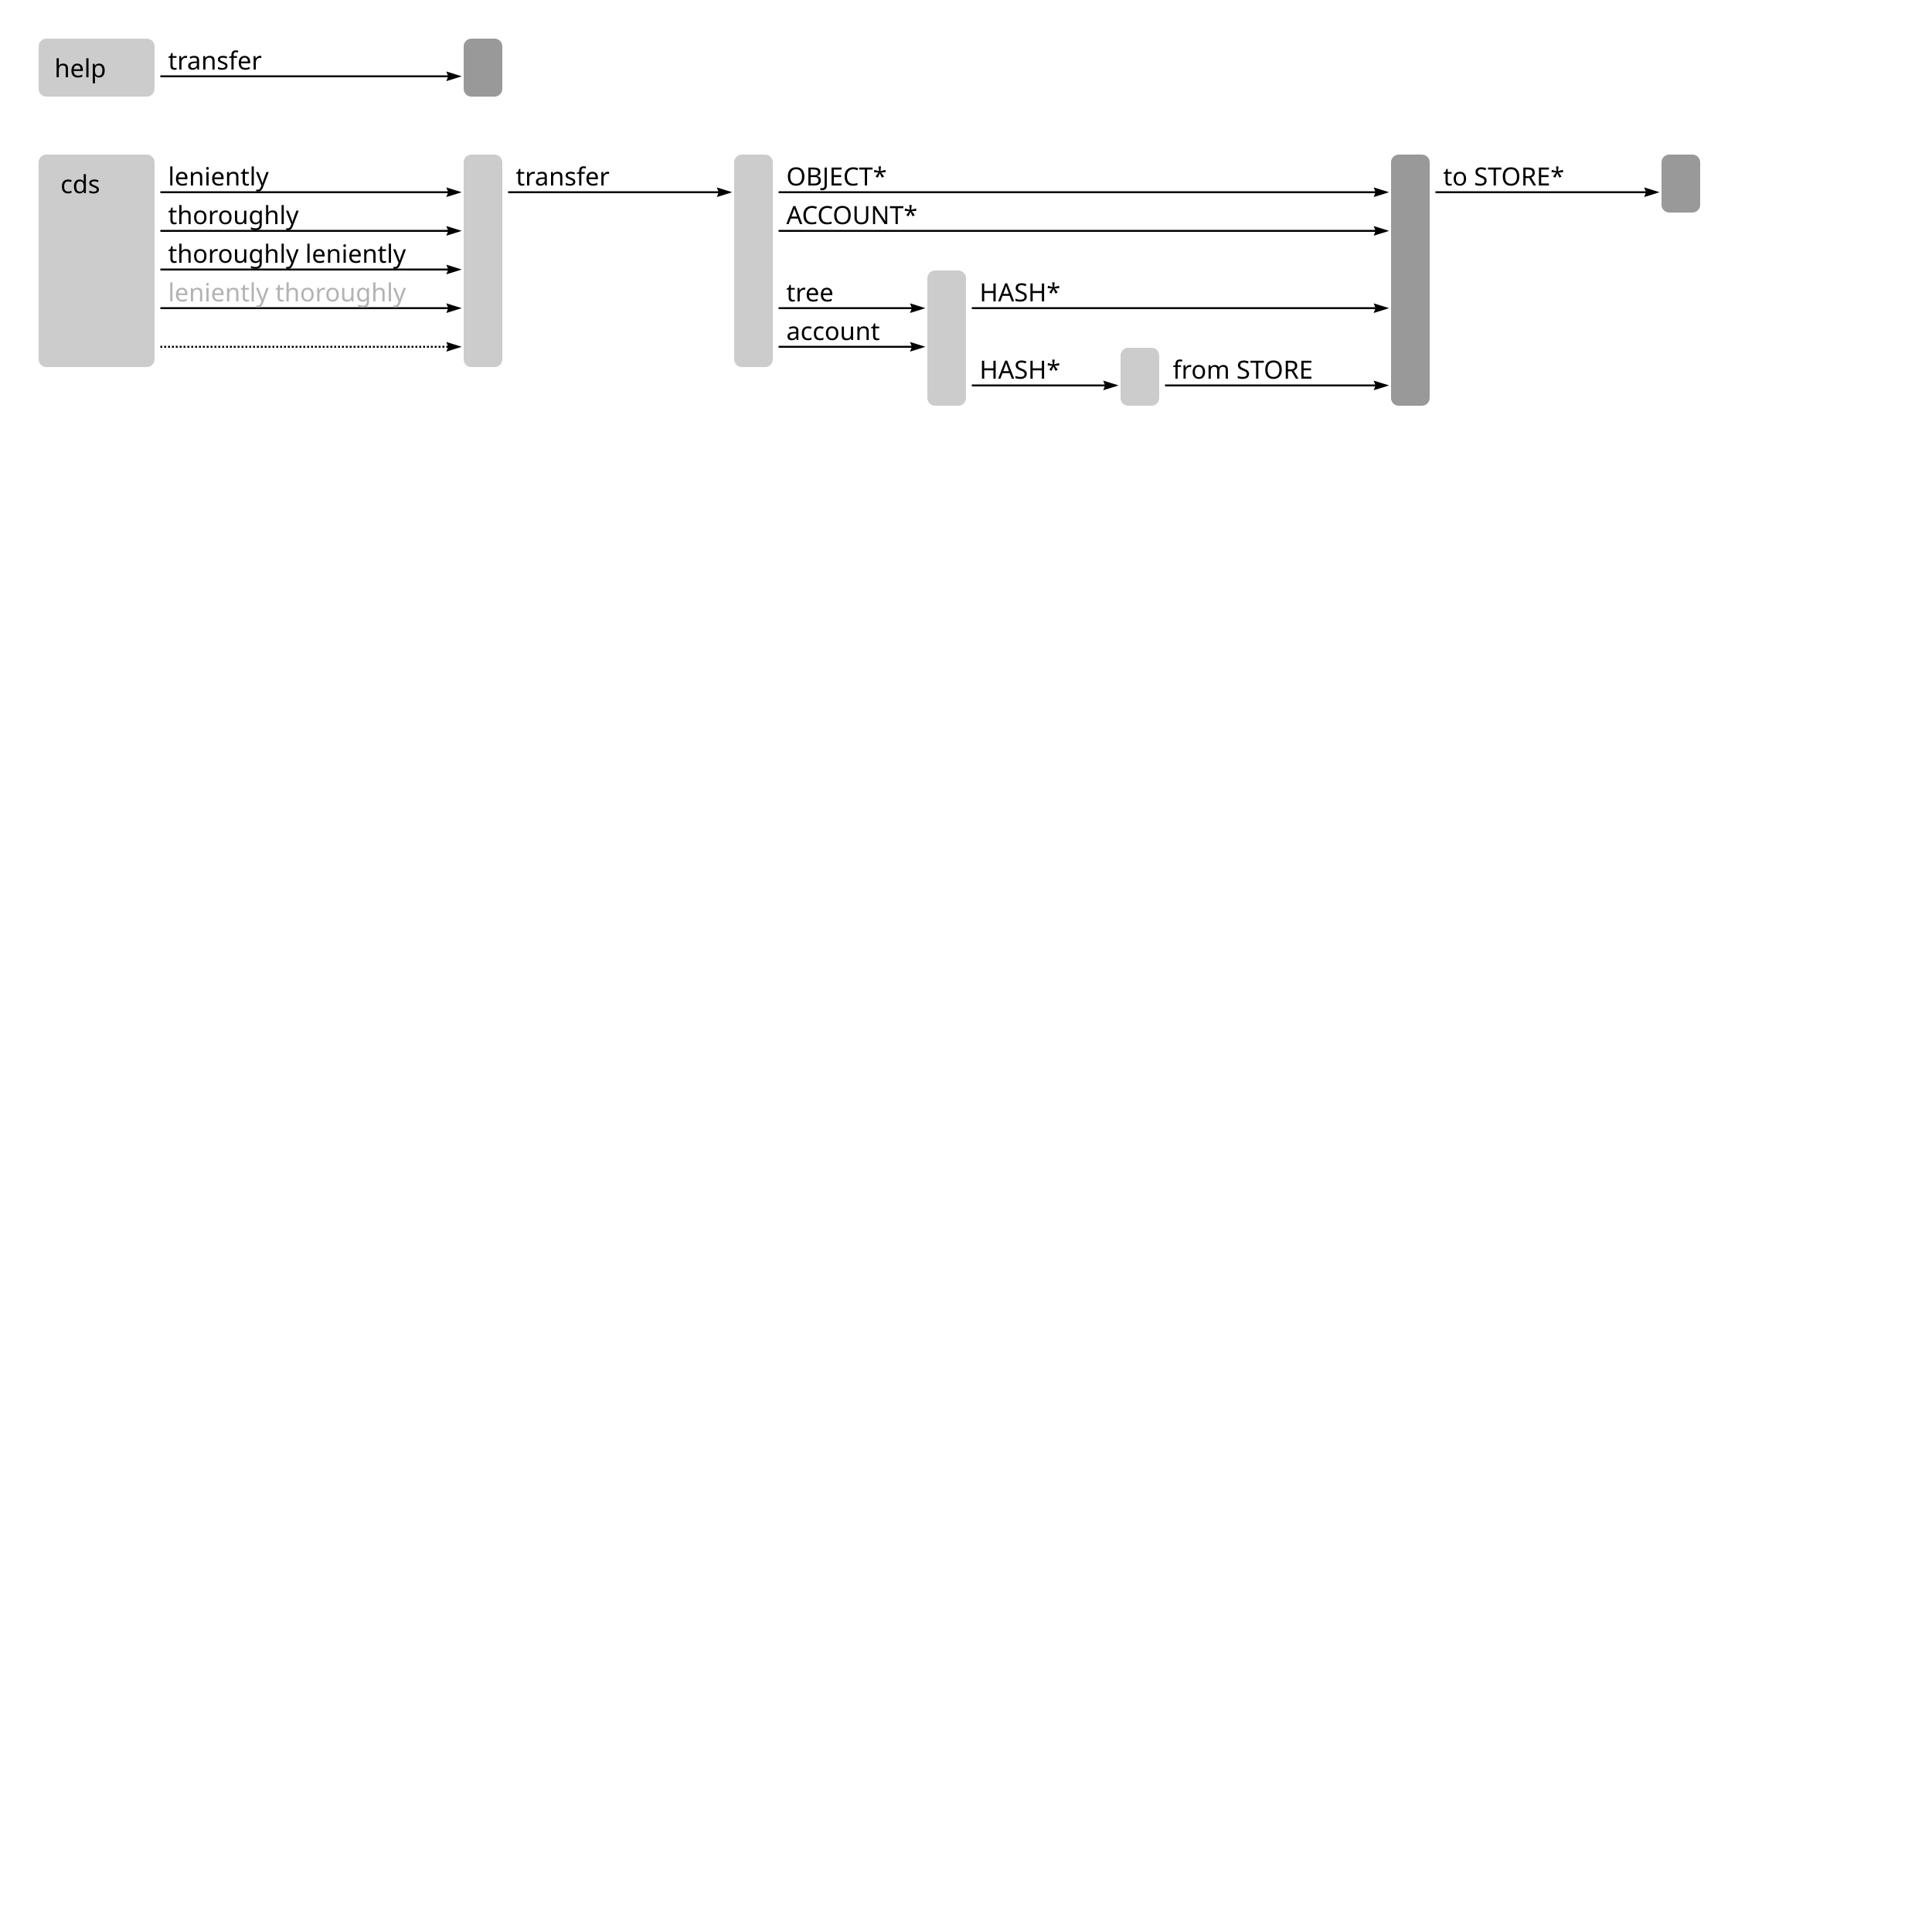
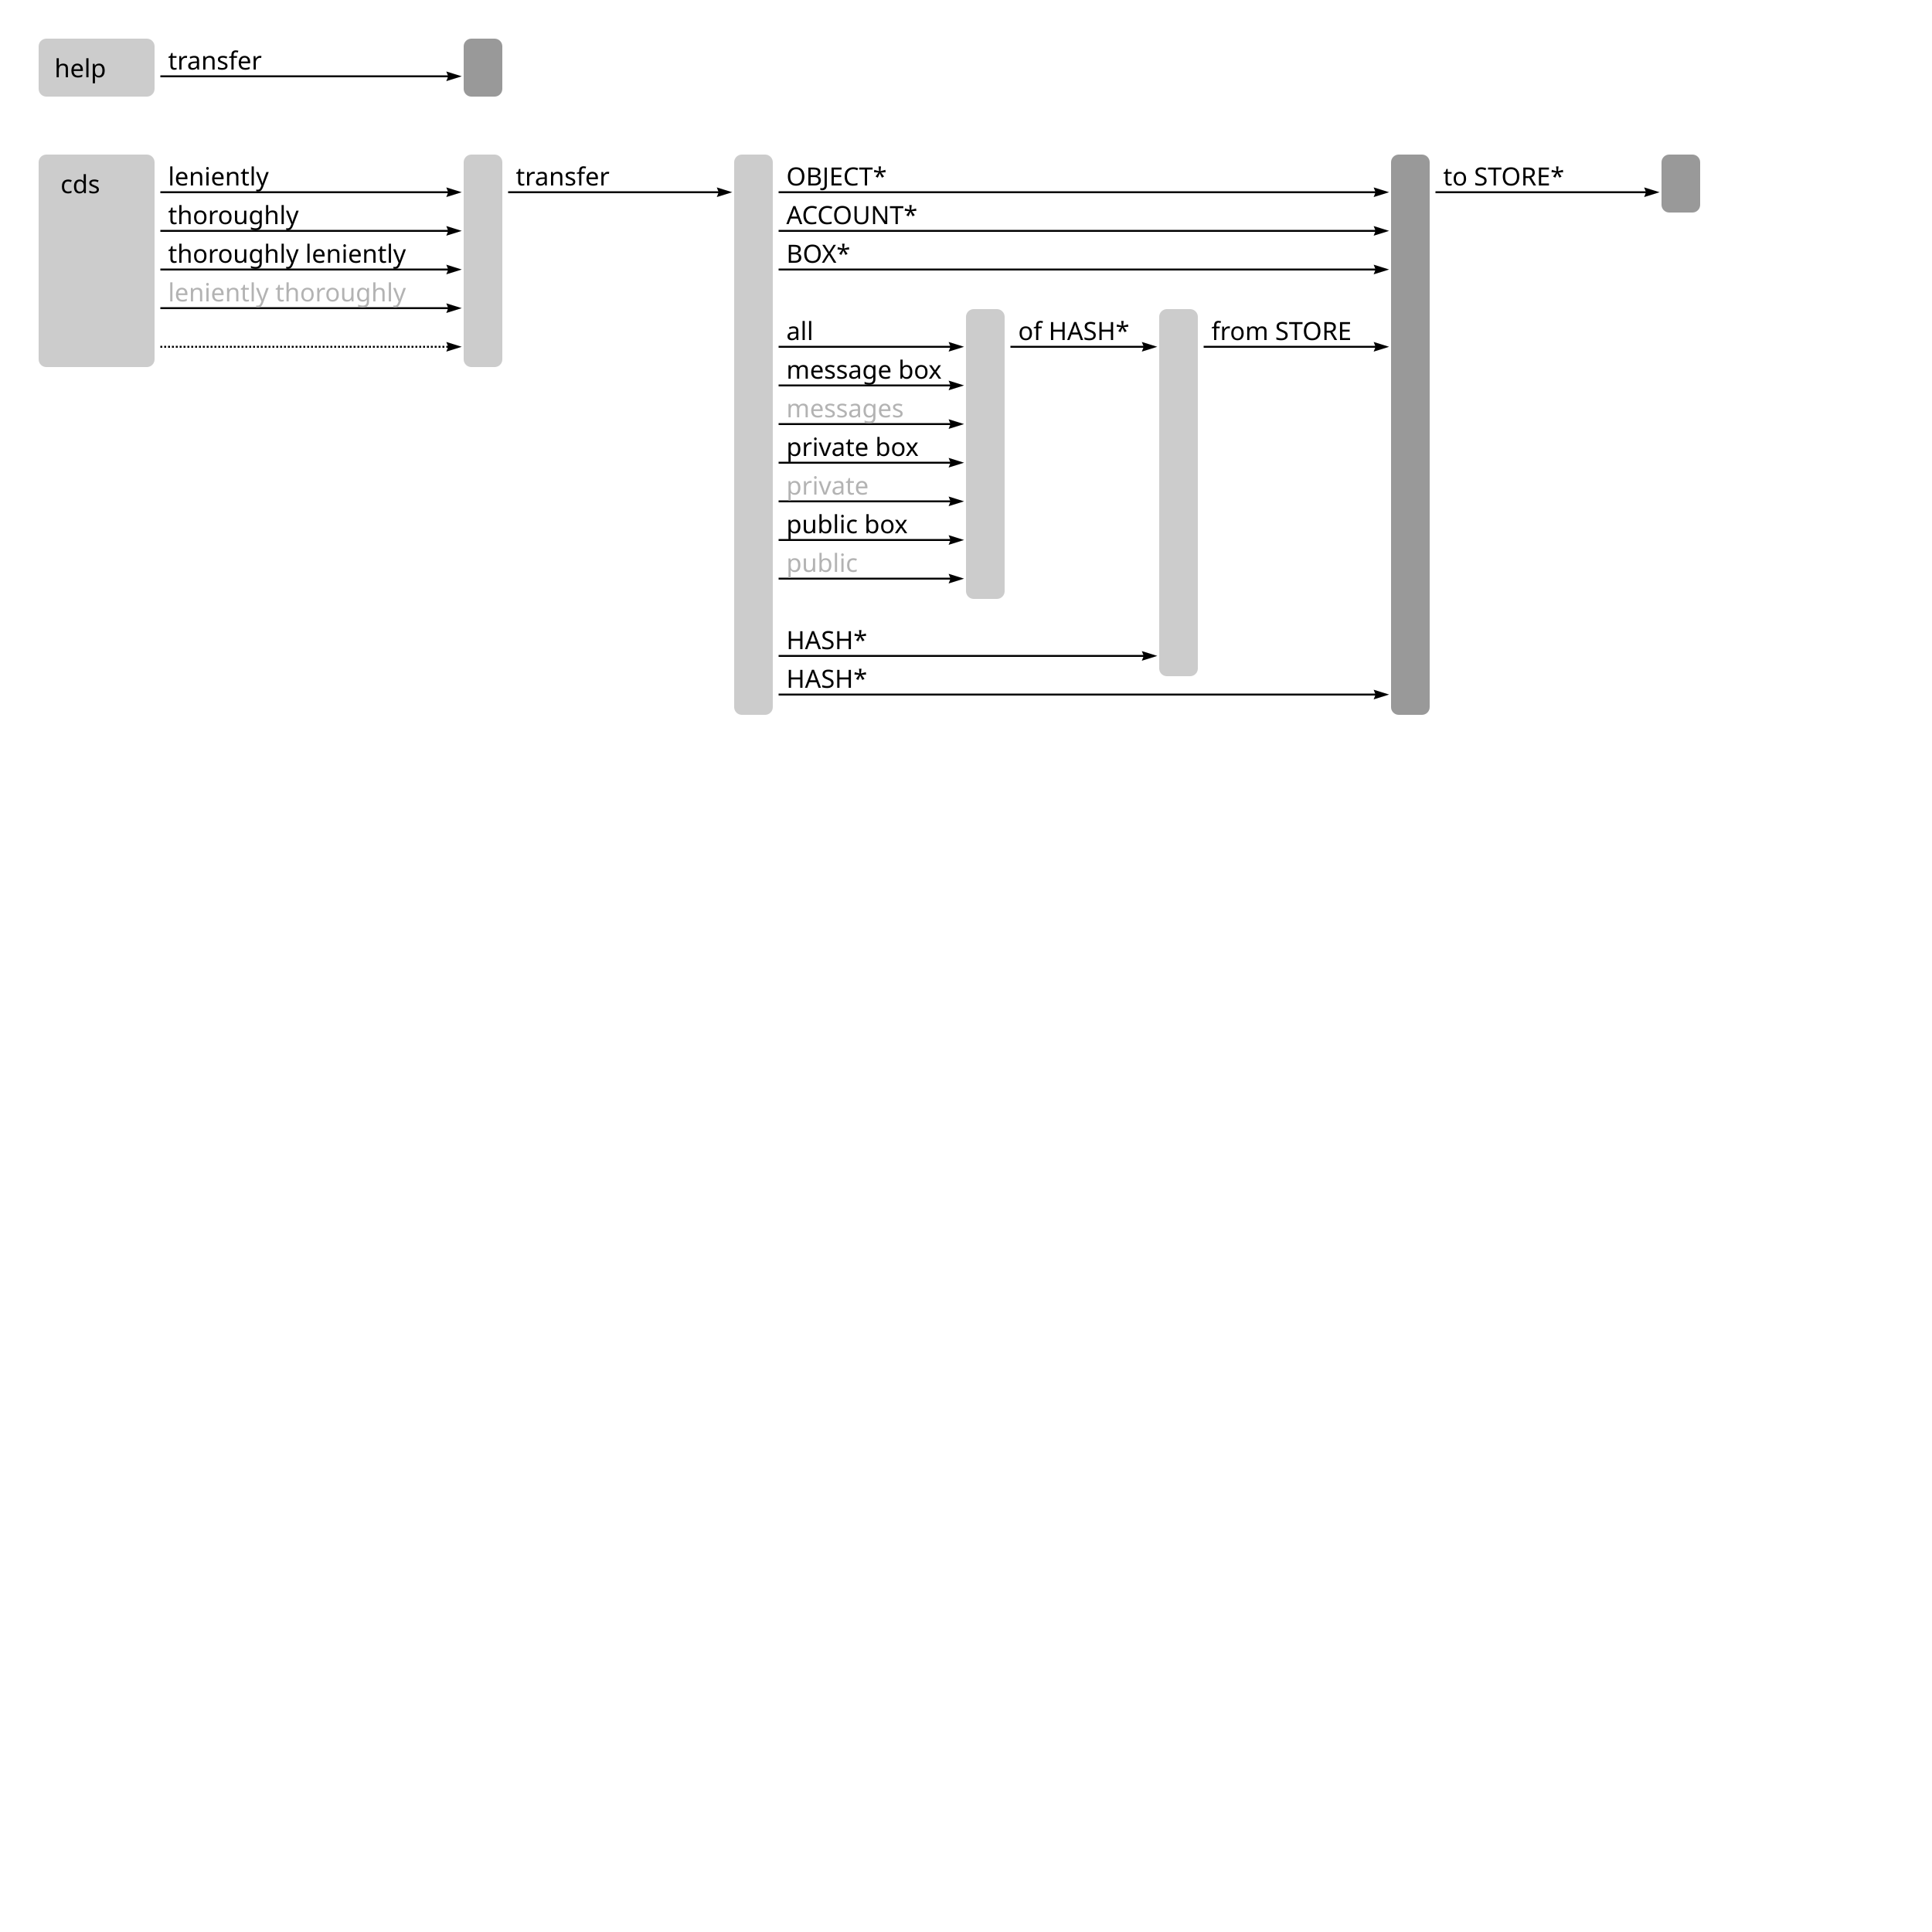
<svg xmlns="http://www.w3.org/2000/svg" width="1000" height="1000" id="svg2" version="1.1">
  <defs id="defs4">
    <marker id="arrow000000" refX="0" refY="0" orient="auto" style="overflow:visible">
      <path style="fill:#000000" d="M -6,2.5 2,0 -6,-2.5 -5,0 Z" id="path2" />
    </marker>
  </defs>
  <g id="layer1">
-     <rect rx="4" y="80" x="380" height="110" width="20" id="rect4207" style="fill:#cccccc" />
-     <rect style="fill:#999999" id="rect3066" width="20" height="130" x="720" y="80" rx="4" />
-     <rect rx="4" y="180" x="580" height="30" width="20" id="rect3068" style="fill:#cccccc" />
+     <rect rx="4" y="80" x="380" height="290" width="20" id="rect4207" style="fill:#cccccc" />
+     <rect style="fill:#999999" id="rect3066" width="20" height="290" x="720" y="80" rx="4" />
+     <rect rx="4" y="160" x="600" height="190" width="20" id="rect3068" style="fill:#cccccc" />
    <rect style="fill:#999999" id="rect3064" width="20" height="30" x="240" y="20" rx="4">
      </rect>
    <rect style="fill:#cccccc" id="rect4467" width="20" height="110" x="240" y="80" rx="4" />
    <rect rx="4" y="80" x="860" height="30" width="20" id="rect4481" style="fill:#999999">
      </rect>
    <rect rx="4" y="80" x="20" height="110" width="60" id="rect4433" style="fill:#cccccc" />
    <text xml:space="preserve" style="font-size:13px;font-family:'Source Sans Pro';-inkscape-font-specification:'Lato Semi-Light';text-align:center;text-anchor:middle;fill:#000000" x="50" y="100" id="text4435">
      <tspan id="tspan4437" x="50" y="100">cds</tspan>
    </text>
    <path id="path4447" d="M 83,99.5 H 237" style="fill:none;marker-end:url(#arrow000000);stroke:#000000;stroke-linecap:butt;stroke-width:1px" />
    <text id="text4449" y="96" x="87" style="font-size:13px;font-family:'Source Sans Pro';-inkscape-font-specification:'Lato Semi-Light';text-align:start;text-anchor:start;fill:#000000" xml:space="preserve">
      <tspan y="96" x="87" id="tspan4451">leniently</tspan>
    </text>
-     <path style="fill:none;stroke:#000000;stroke-width:1px;stroke-linecap:butt;marker-end:url(#arrow000000)" d="M 503,159.5 H 717" id="path4453" />
+     <path style="fill:none;stroke:#000000;stroke-width:1px;stroke-linecap:butt;marker-end:url(#arrow000000)" d="M 403,359.5 H 717" id="path4453" />
    <path id="path4469" d="M 743,99.5 H 857" style="fill:none;stroke:#000000;stroke-width:1px;stroke-linecap:butt;marker-end:url(#arrow000000)" />
    <text id="text4471" y="96" x="747" style="font-size:13px;font-family:'Source Sans Pro';-inkscape-font-specification:'Lato Semi-Light';text-align:start;text-anchor:start;fill:#000000" xml:space="preserve">
      <tspan y="96" x="747" id="tspan4473">to STORE*</tspan>
    </text>
-     <text xml:space="preserve" style="font-size:13px;font-family:'Source Sans Pro';-inkscape-font-specification:'Lato Semi-Light';text-align:start;text-anchor:start;fill:#000000" x="507" y="156" id="text4477">
-       <tspan id="tspan4479" x="507" y="156">HASH*</tspan>
+     <text xml:space="preserve" style="font-size:13px;font-family:'Source Sans Pro';-inkscape-font-specification:'Lato Semi-Light';text-align:start;text-anchor:start;fill:#000000" x="407" y="356" id="text4477">
+       <tspan id="tspan4479" x="407" y="356">HASH*</tspan>
    </text>
-     <path style="fill:none;stroke:#000000;stroke-width:1px;stroke-linecap:butt;marker-end:url(#arrow000000)" d="M 603,199.5 H 717" id="path4513" />
-     <text xml:space="preserve" style="font-size:13px;font-family:'Source Sans Pro';-inkscape-font-specification:'Lato Semi-Light';text-align:start;text-anchor:start;fill:#000000" x="607" y="196" id="text4515">
-       <tspan id="tspan4517" x="607" y="196">from STORE</tspan>
+     <path style="fill:none;stroke:#000000;stroke-width:1px;stroke-linecap:butt;marker-end:url(#arrow000000)" d="m 623,179.5 h 94" id="path4513" />
+     <text xml:space="preserve" style="font-size:13px;font-family:'Source Sans Pro';-inkscape-font-specification:'Lato Semi-Light';text-align:start;text-anchor:start;fill:#000000" x="627" y="176" id="text4515">
+       <tspan id="tspan4517" x="627" y="176">from STORE</tspan>
    </text>
    <path id="path4535" d="M 83,179.5 H 237" style="fill:none;marker-end:url(#arrow000000);stroke:#000000;stroke-dasharray:1, 1;stroke-dashoffset:0;stroke-linecap:butt;stroke-miterlimit:4;stroke-width:1" />
    <path style="fill:none;marker-end:url(#arrow000000);stroke:#000000;stroke-linecap:butt;stroke-width:1px" d="M 83,119.5 H 237" id="path3024" />
    <text xml:space="preserve" style="font-size:13px;font-family:'Source Sans Pro';-inkscape-font-specification:'Lato Semi-Light';text-align:start;text-anchor:start;fill:#000000" x="87" y="116" id="text3026">
      <tspan id="tspan3030" x="87" y="116">thoroughly</tspan>
    </text>
    <path id="path3032" d="M 83,139.5 H 237" style="fill:none;marker-end:url(#arrow000000);stroke:#000000;stroke-linecap:butt;stroke-width:1px" />
    <text id="text3034" y="136" x="87" style="font-size:13px;font-family:'Source Sans Pro';-inkscape-font-specification:'Lato Semi-Light';text-align:start;text-anchor:start;fill:#000000" xml:space="preserve">
      <tspan y="136" x="87" id="tspan3038">thoroughly leniently</tspan>
    </text>
    <path style="fill:none;marker-end:url(#arrow000000);stroke:#000000;stroke-linecap:butt;stroke-width:1px" d="M 83,159.5 H 237" id="path3040" />
    <text xml:space="preserve" style="font-size:13px;font-family:'Source Sans Pro';-inkscape-font-specification:'Lato Semi-Light';text-align:start;text-anchor:start;fill:#b3b3b3" x="87" y="156" id="text3042">
      <tspan id="tspan3046" x="87" y="156">leniently thoroughly</tspan>
    </text>
    <rect style="fill:#cccccc" id="rect3050" width="60" height="30" x="20" y="20" rx="4" />
    <text id="text3052" y="40" x="50" style="font-size:13px;font-family:'Source Sans Pro';-inkscape-font-specification:'Lato Semi-Light';text-align:center;text-anchor:middle;fill:#000000" xml:space="preserve">
      <tspan y="40" x="50" id="tspan3054">help</tspan>
    </text>
    <path style="fill:none;stroke:#000000;stroke-width:1px;stroke-linecap:butt;marker-end:url(#arrow000000)" d="M 83,39.5 H 237" id="path3056" />
    <text xml:space="preserve" style="font-size:13px;font-family:'Source Sans Pro';-inkscape-font-specification:'Lato Semi-Light';text-align:start;text-anchor:start;fill:#000000" x="87" y="36" id="text3058">
      <tspan id="tspan3062" x="87" y="36">transfer</tspan>
    </text>
    <path id="path4191" d="M 263,99.5 H 377" style="fill:none;marker-end:url(#arrow000000);stroke:#000000;stroke-linecap:butt;stroke-width:1px" />
    <text id="text4193" y="96" x="267" style="font-size:13px;font-family:'Source Sans Pro';-inkscape-font-specification:'Lato Semi-Light';text-align:start;text-anchor:start;fill:#000000" xml:space="preserve">
      <tspan y="96" x="267" id="tspan4197">transfer</tspan>
    </text>
    <path id="path4209" d="M 403,99.5 H 717" style="fill:none;stroke:#000000;stroke-width:1px;stroke-linecap:butt;marker-end:url(#arrow000000)" />
    <text id="text4211" y="96" x="407" style="font-size:13px;font-family:'Source Sans Pro';-inkscape-font-specification:'Lato Semi-Light';text-align:start;text-anchor:start;fill:#000000" xml:space="preserve">
      <tspan y="96" x="407" id="tspan4215">OBJECT*</tspan>
    </text>
-     <path id="path4217" d="m 503,199.5 h 74" style="fill:none;stroke:#000000;stroke-width:1px;stroke-linecap:butt;marker-end:url(#arrow000000)" />
-     <text id="text4219" y="196" x="507" style="font-size:13px;font-family:'Source Sans Pro';-inkscape-font-specification:'Lato Semi-Light';text-align:start;text-anchor:start;fill:#000000" xml:space="preserve">
-       <tspan y="196" x="507" id="tspan4223">HASH*</tspan>
+     <path id="path4217" d="m 523,179.5 h 74" style="fill:none;stroke:#000000;stroke-width:1px;stroke-linecap:butt;marker-end:url(#arrow000000)" />
+     <text id="text4219" y="176" x="527" style="font-size:13px;font-family:'Source Sans Pro';-inkscape-font-specification:'Lato Semi-Light';text-align:start;text-anchor:start;fill:#000000" xml:space="preserve">
+       <tspan y="176" x="527" id="tspan4223">of HASH*</tspan>
    </text>
-     <rect rx="4" y="140" x="480" height="70" width="20" id="rect895" style="fill:#cccccc" />
-     <path id="path929" d="m 403,159.5 h 74" style="fill:none;stroke:#000000;stroke-width:1px;stroke-linecap:butt;marker-end:url(#arrow000000)" />
-     <text id="text933" y="156" x="407" style="font-size:13px;font-family:'Source Sans Pro';-inkscape-font-specification:'Lato Semi-Light';text-align:start;text-anchor:start;fill:#000000" xml:space="preserve">
-       <tspan y="156" x="407" id="tspan931">tree</tspan>
-     </text>
+     <rect rx="4" y="160" x="500" height="150" width="20" id="rect895" style="fill:#cccccc" />
    <path id="path935" d="M 403,119.5 H 717" style="fill:none;stroke:#000000;stroke-width:1px;stroke-linecap:butt;marker-end:url(#arrow000000)" />
    <text id="text941" y="116" x="407" style="font-size:13px;font-family:'Source Sans Pro';-inkscape-font-specification:'Lato Semi-Light';text-align:start;text-anchor:start;fill:#000000" xml:space="preserve">
      <tspan y="116" x="407" id="tspan939">ACCOUNT*</tspan>
    </text>
-     <path id="path1007" d="m 403,179.5 h 74" style="fill:none;stroke:#000000;stroke-width:1px;stroke-linecap:butt;marker-end:url(#arrow000000)" />
+     <path id="path1007" d="m 403,179.5 h 94" style="fill:none;stroke:#000000;stroke-width:1px;stroke-linecap:butt;marker-end:url(#arrow000000)" />
    <text id="text1011" y="176" x="407" style="font-size:13px;font-family:'Source Sans Pro';-inkscape-font-specification:'Lato Semi-Light';text-align:start;text-anchor:start;fill:#000000" xml:space="preserve">
-       <tspan y="176" x="407" id="tspan1009">account</tspan>
+       <tspan y="176" x="407" id="tspan1009">all</tspan>
+     </text>
+     <path id="path908" d="M 403,139.5 H 717" style="fill:none;stroke:#000000;stroke-width:1px;stroke-linecap:butt;marker-end:url(#arrow000000)" />
+     <text id="text914" y="136" x="407" style="font-size:13px;font-family:'Source Sans Pro';-inkscape-font-specification:'Lato Semi-Light';text-align:start;text-anchor:start;fill:#000000" xml:space="preserve">
+       <tspan y="136" x="407" id="tspan912">BOX*</tspan>
+     </text>
+     <path id="path916" d="m 403,199.5 h 94" style="fill:none;stroke:#000000;stroke-width:1px;stroke-linecap:butt;marker-end:url(#arrow000000)" />
+     <text id="text922" y="196" x="407" style="font-size:13px;font-family:'Source Sans Pro';-inkscape-font-specification:'Lato Semi-Light';text-align:start;text-anchor:start;fill:#000000" xml:space="preserve">
+       <tspan y="196" x="407" id="tspan920">message box</tspan>
+     </text>
+     <path style="fill:none;stroke:#000000;stroke-width:1px;stroke-linecap:butt;marker-end:url(#arrow000000)" d="M 403,339.5 H 597" id="path932" />
+     <text xml:space="preserve" style="font-size:13px;font-family:'Source Sans Pro';-inkscape-font-specification:'Lato Semi-Light';text-align:start;text-anchor:start;fill:#000000" x="407" y="336" id="text938">
+       <tspan id="tspan936" x="407" y="336">HASH*</tspan>
+     </text>
+     <path id="path917" d="m 403,219.5 h 94" style="fill:none;stroke:#000000;stroke-width:1px;stroke-linecap:butt;marker-end:url(#arrow000000)" />
+     <text id="text923" y="216" x="407" style="font-size:13px;font-family:'Source Sans Pro';-inkscape-font-specification:'Lato Semi-Light';text-align:start;text-anchor:start;fill:#b3b3b3;" xml:space="preserve">
+       <tspan y="216" x="407" id="tspan921">messages</tspan>
+     </text>
+     <path id="path925" d="m 403,239.5 h 94" style="fill:none;stroke:#000000;stroke-width:1px;stroke-linecap:butt;marker-end:url(#arrow000000)" />
+     <text id="text931" y="236" x="407" style="font-size:13px;font-family:'Source Sans Pro';-inkscape-font-specification:'Lato Semi-Light';text-align:start;text-anchor:start;fill:#000000" xml:space="preserve">
+       <tspan y="236" x="407" id="tspan929">private box</tspan>
+     </text>
+     <path id="path933" d="m 403,259.5 h 94" style="fill:none;stroke:#000000;stroke-width:1px;stroke-linecap:butt;marker-end:url(#arrow000000)" />
+     <text id="text939" y="256" x="407" style="font-size:13px;font-family:'Source Sans Pro';-inkscape-font-specification:'Lato Semi-Light';text-align:start;text-anchor:start;fill:#b3b3b3;" xml:space="preserve">
+       <tspan y="256" x="407" id="tspan937">private</tspan>
+     </text>
+     <path id="path941" d="m 403,279.5 h 94" style="fill:none;stroke:#000000;stroke-width:1px;stroke-linecap:butt;marker-end:url(#arrow000000)" />
+     <text id="text947" y="276" x="407" style="font-size:13px;font-family:'Source Sans Pro';-inkscape-font-specification:'Lato Semi-Light';text-align:start;text-anchor:start;fill:#000000" xml:space="preserve">
+       <tspan y="276" x="407" id="tspan945">public box</tspan>
+     </text>
+     <path id="path949" d="m 403,299.5 h 94" style="fill:none;stroke:#000000;stroke-width:1px;stroke-linecap:butt;marker-end:url(#arrow000000)" />
+     <text id="text955" y="296" x="407" style="font-size:13px;font-family:'Source Sans Pro';-inkscape-font-specification:'Lato Semi-Light';text-align:start;text-anchor:start;fill:#b3b3b3;" xml:space="preserve">
+       <tspan y="296" x="407" id="tspan953">public</tspan>
    </text>
  </g>
</svg>
